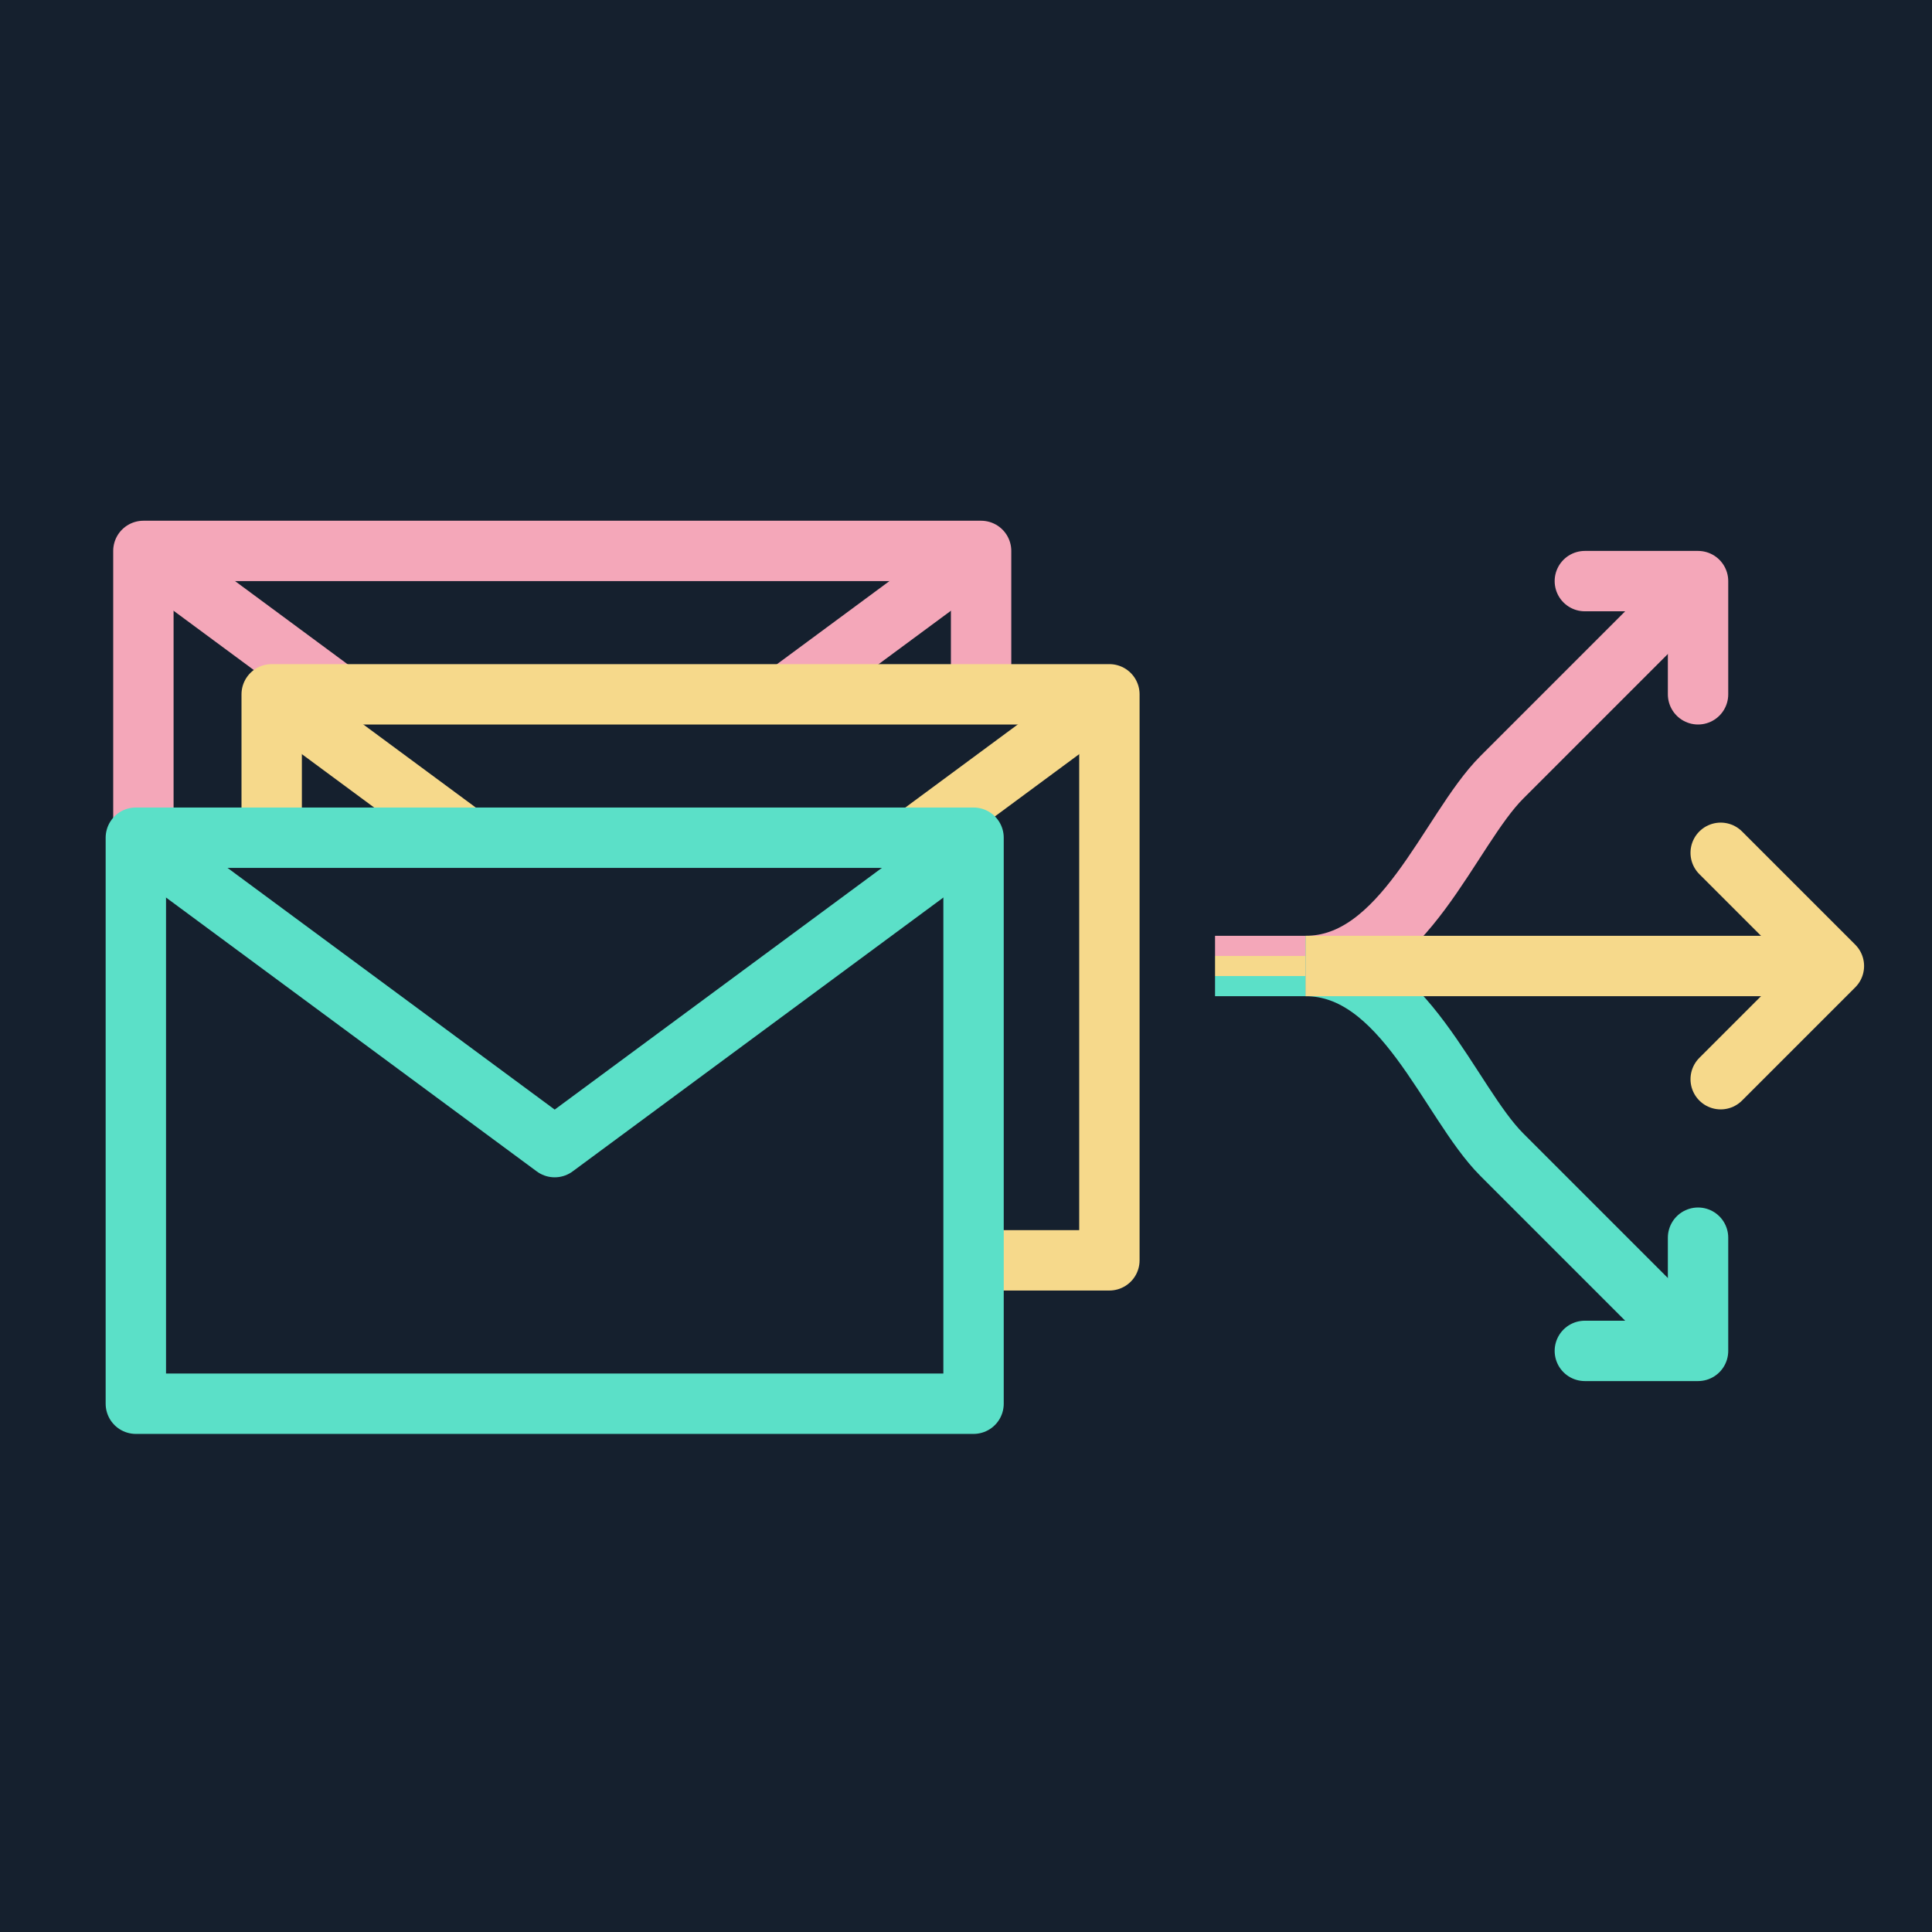
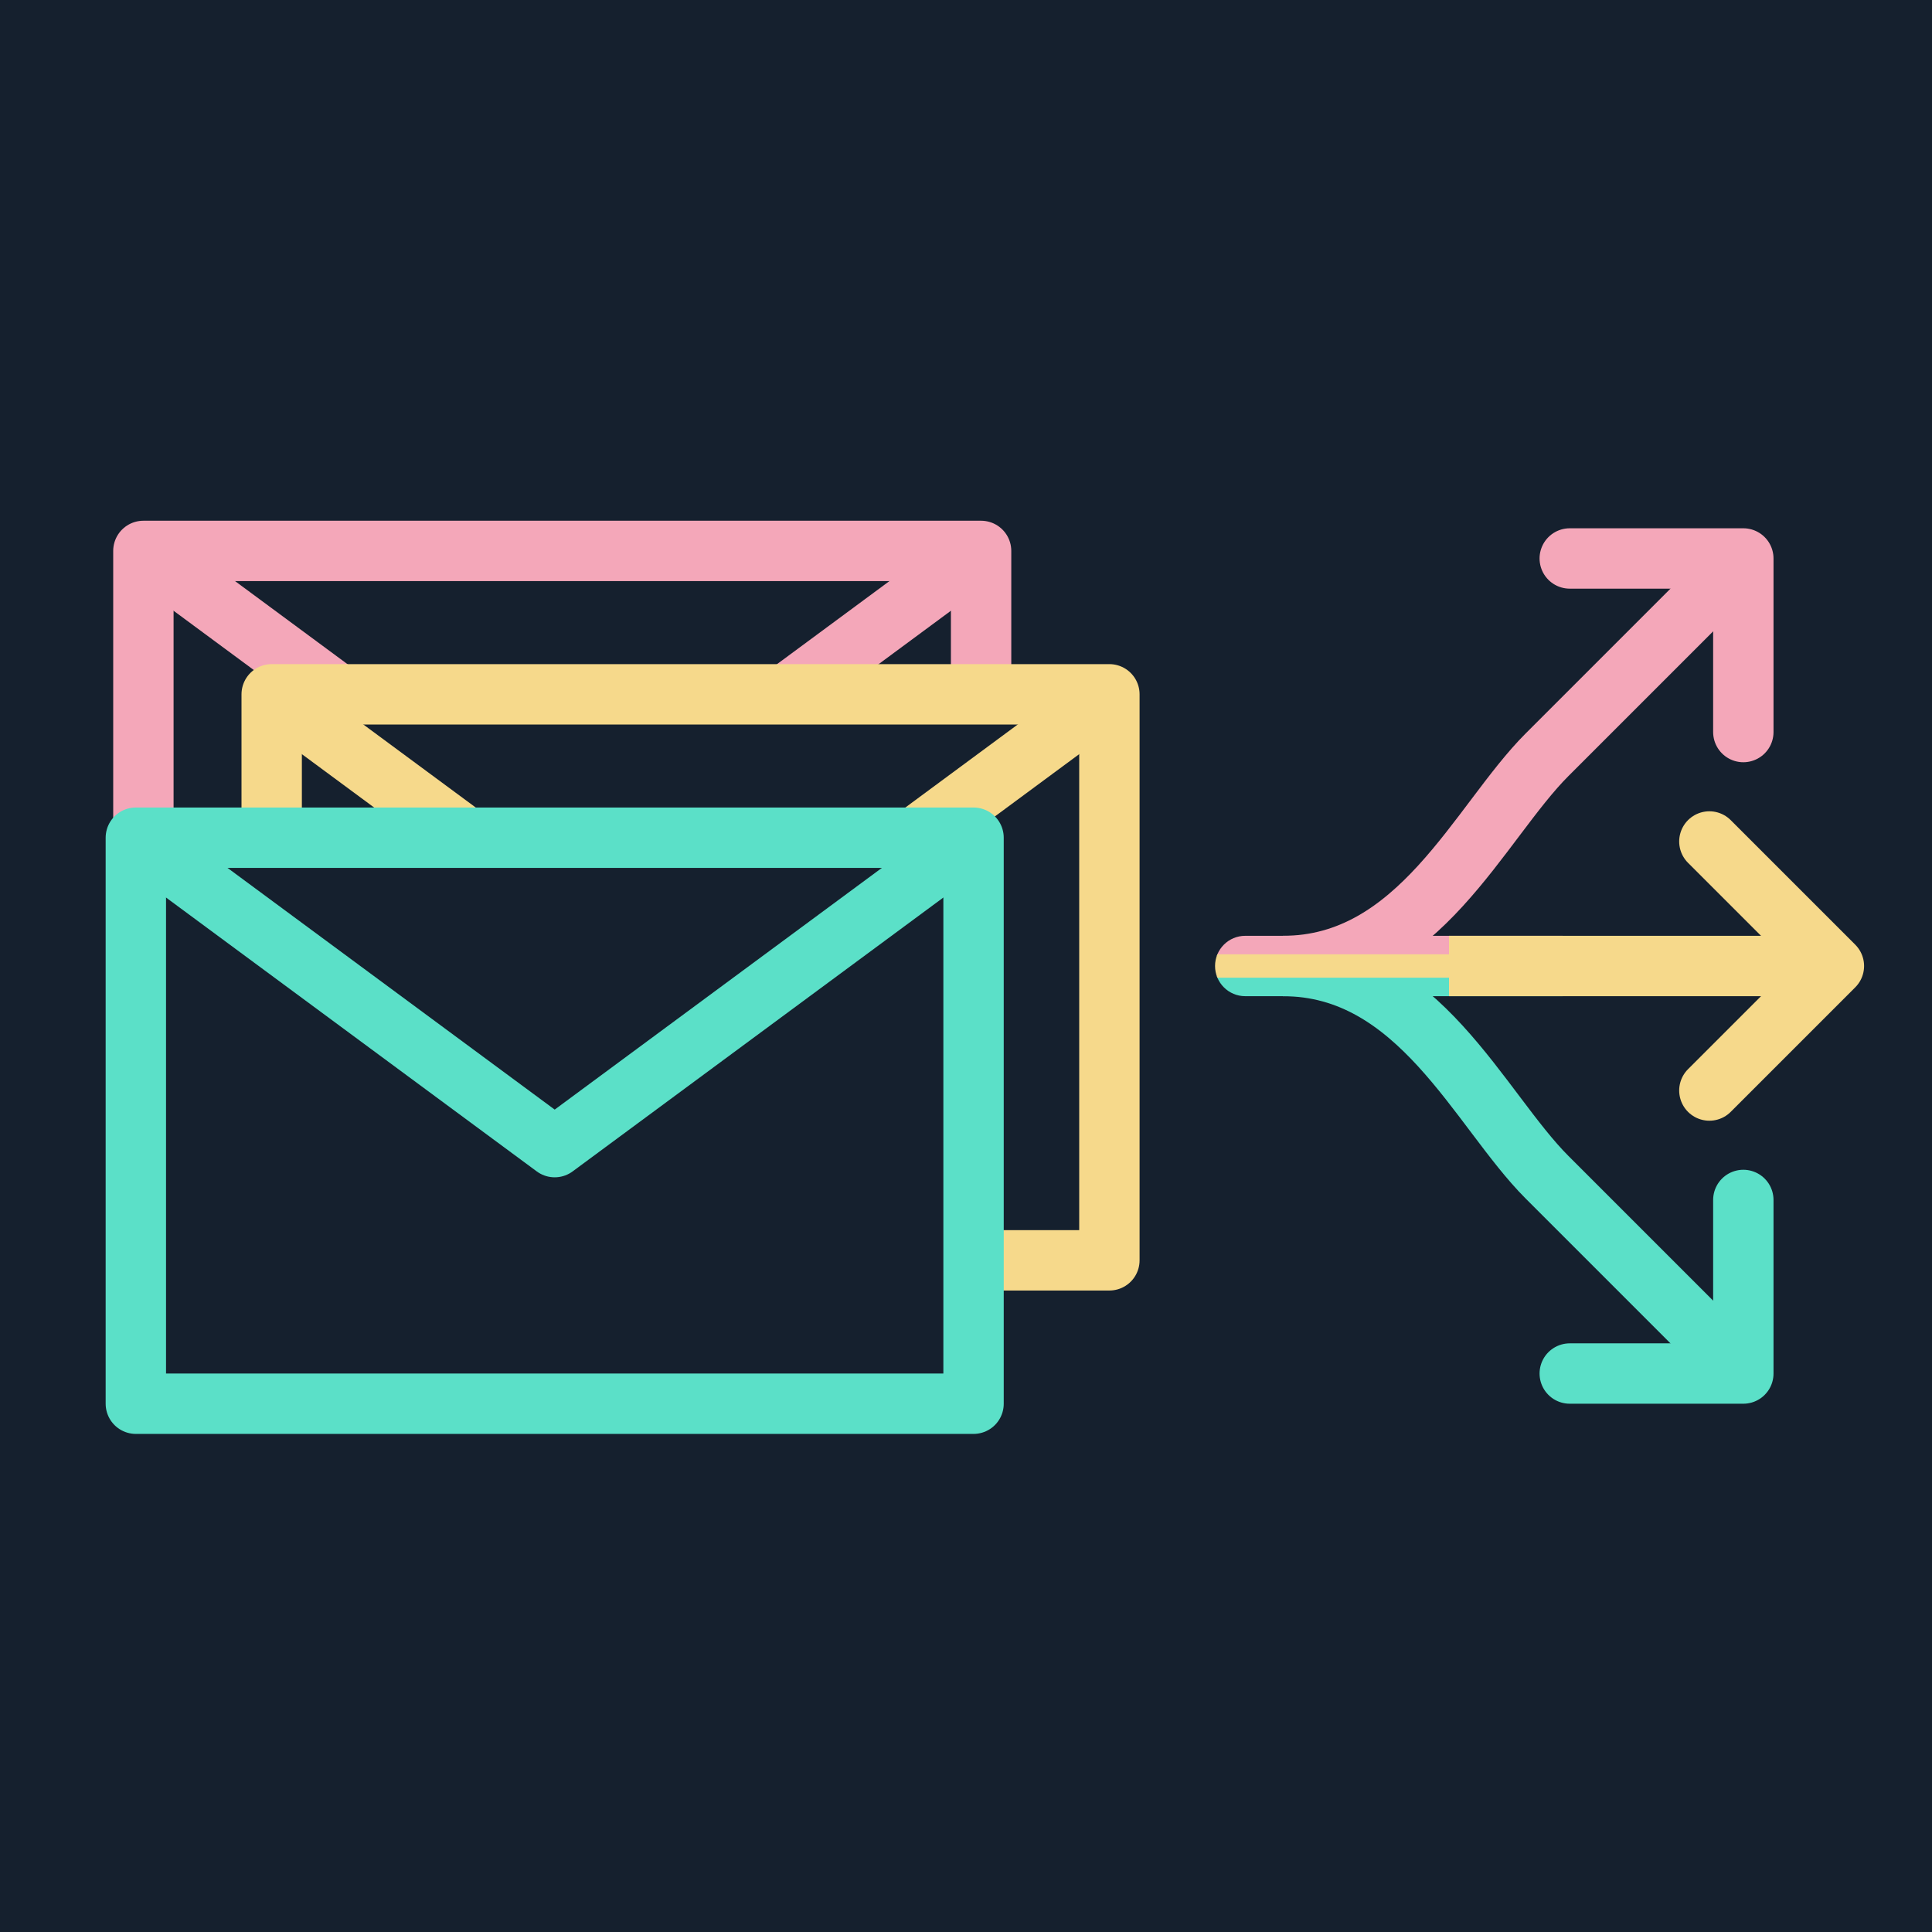
<svg xmlns="http://www.w3.org/2000/svg" viewBox="0 0 512 512" width="512" height="512">
  <rect x="0" y="0" width="512" height="512" fill="#15202E" />
  <defs>
    <g id="letter" fill="#15202E" stroke-width="16" stroke-linejoin="round">
      <rect x="44" y="184" width="222" height="150" />
      <polyline points="44,184 155,266 266,184" fill="none" />
    </g>
  </defs>
  <use href="#letter" stroke="#F4A7B9" transform="translate(-6,-38)" />
  <use href="#letter" stroke="#F6D98B" transform="translate(28,0)" />
  <use href="#letter" stroke="#5BE0C8" transform="translate(-8,38)" />
-   <g fill="none" stroke-linejoin="round">
-     <g stroke-width="5.333">
-       <path d="M 322,250.667 H 346" stroke="#F4A7B9" />
-       <path d="M 322,256 H 346" stroke="#F6D98B" />
-       <path d="M 322,261.333 H 346" stroke="#5BE0C8" />
+   <defs>
+     <clipPath id="stripe">
+       <rect x="322" y="248" width="100" height="16" rx="8" />
+     </clipPath>
+   </defs>
+   <g fill="none" stroke-width="16" stroke-linejoin="round">
+     <g stroke="#F4A7B9">
+       <path d="M 340,256 C 376,256 392,218 410,200 L 462,148" />
+       <polyline points="416,148 462,148 462,194" stroke-linecap="round" />
    </g>
-     <g stroke-width="16">
-       <g stroke="#F4A7B9">
-         <path d="M 346,256 C 372,256 384,220 398,206 L 450,154" />
-         <polyline points="420,154 450,154 450,184" stroke-linecap="round" />
-       </g>
-       <g stroke="#5BE0C8">
-         <path d="M 346,256 C 372,256 384,292 398,306 L 450,358" />
-         <polyline points="420,358 450,358 450,328" stroke-linecap="round" />
-       </g>
-       <g stroke="#F6D98B">
-         <path d="M 346,256 H 486" />
-         <polyline points="456,226 486,256 456,286" stroke-linecap="round" />
-       </g>
+     <g stroke="#5BE0C8">
+       <path d="M 340,256 C 376,256 392,294 410,312 L 462,364" />
+       <polyline points="416,364 462,364 462,318" stroke-linecap="round" />
+     </g>
+     <g clip-path="url(#stripe)">
+       <path d="M 300,250.5 H 430" stroke="#F4A7B9" stroke-width="5.6" />
+       <path d="M 300,261.5 H 430" stroke="#5BE0C8" stroke-width="5.6" />
+       <path d="M 300,256 H 430" stroke="#F6D98B" stroke-width="6.2" />
+     </g>
+     <g stroke="#F6D98B">
+       <path d="M 384,256 H 486" />
+       <polyline points="453,223 486,256 453,289" stroke-linecap="round" />
    </g>
  </g>
</svg>
